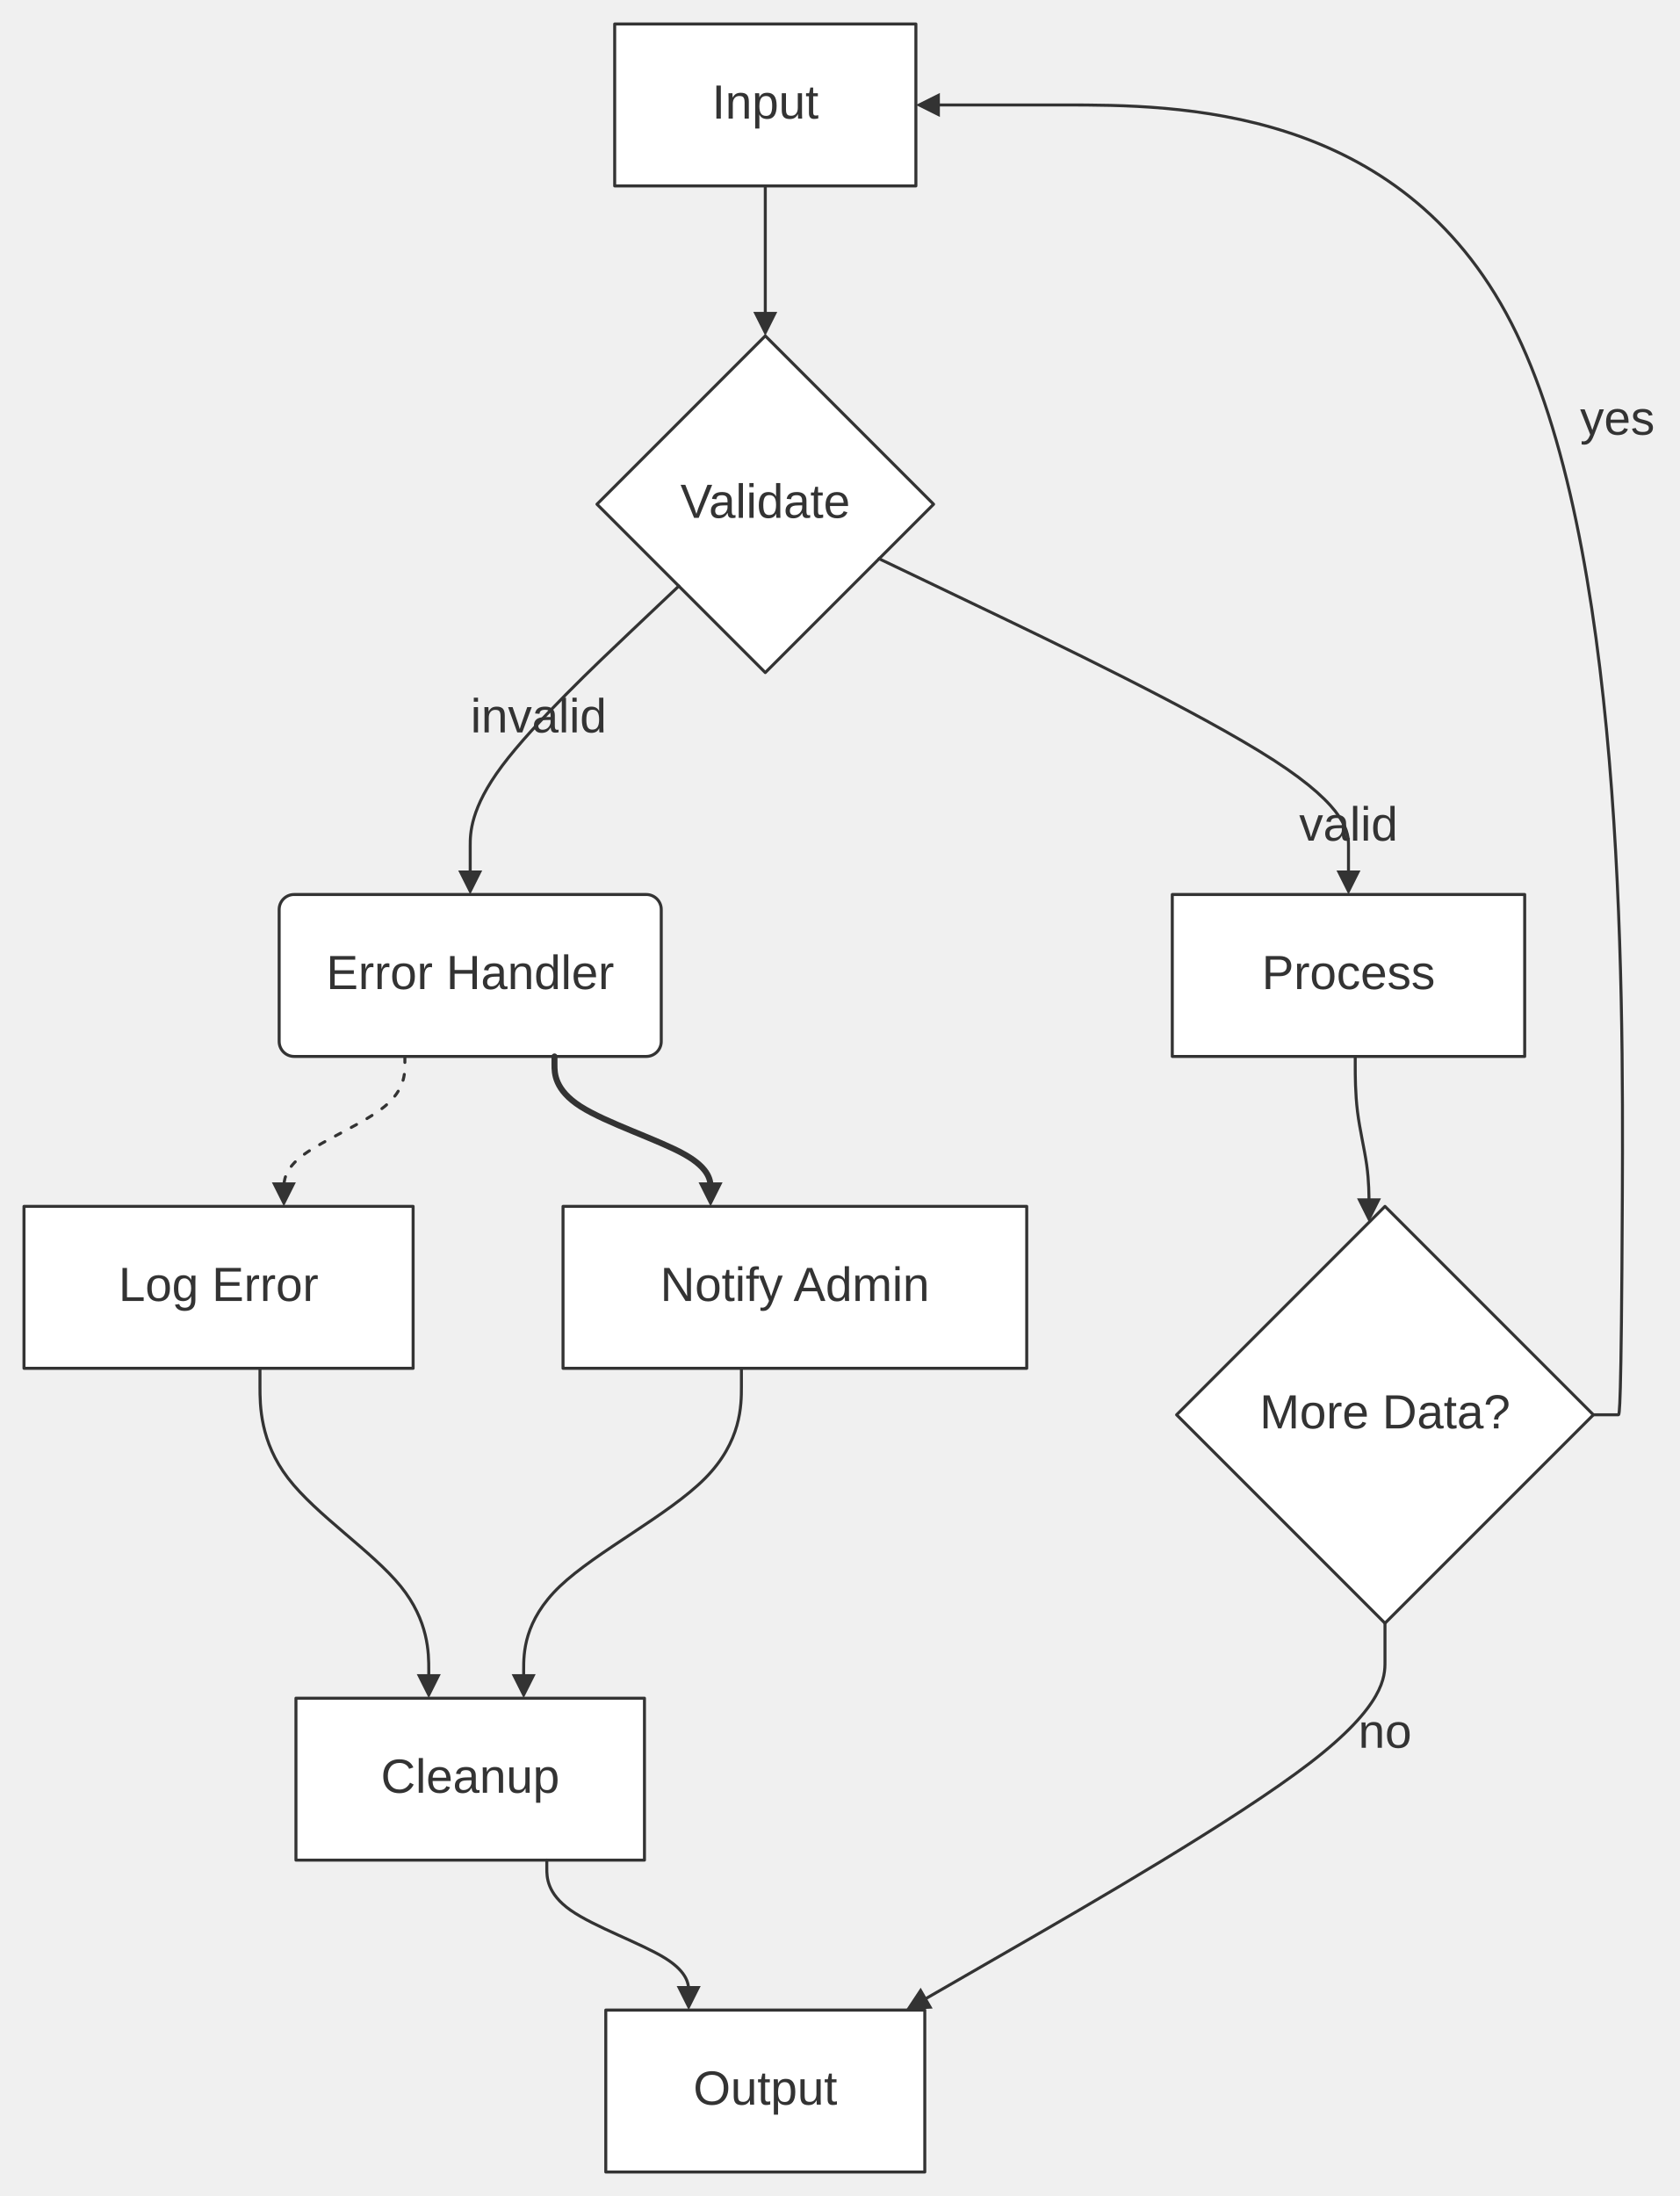
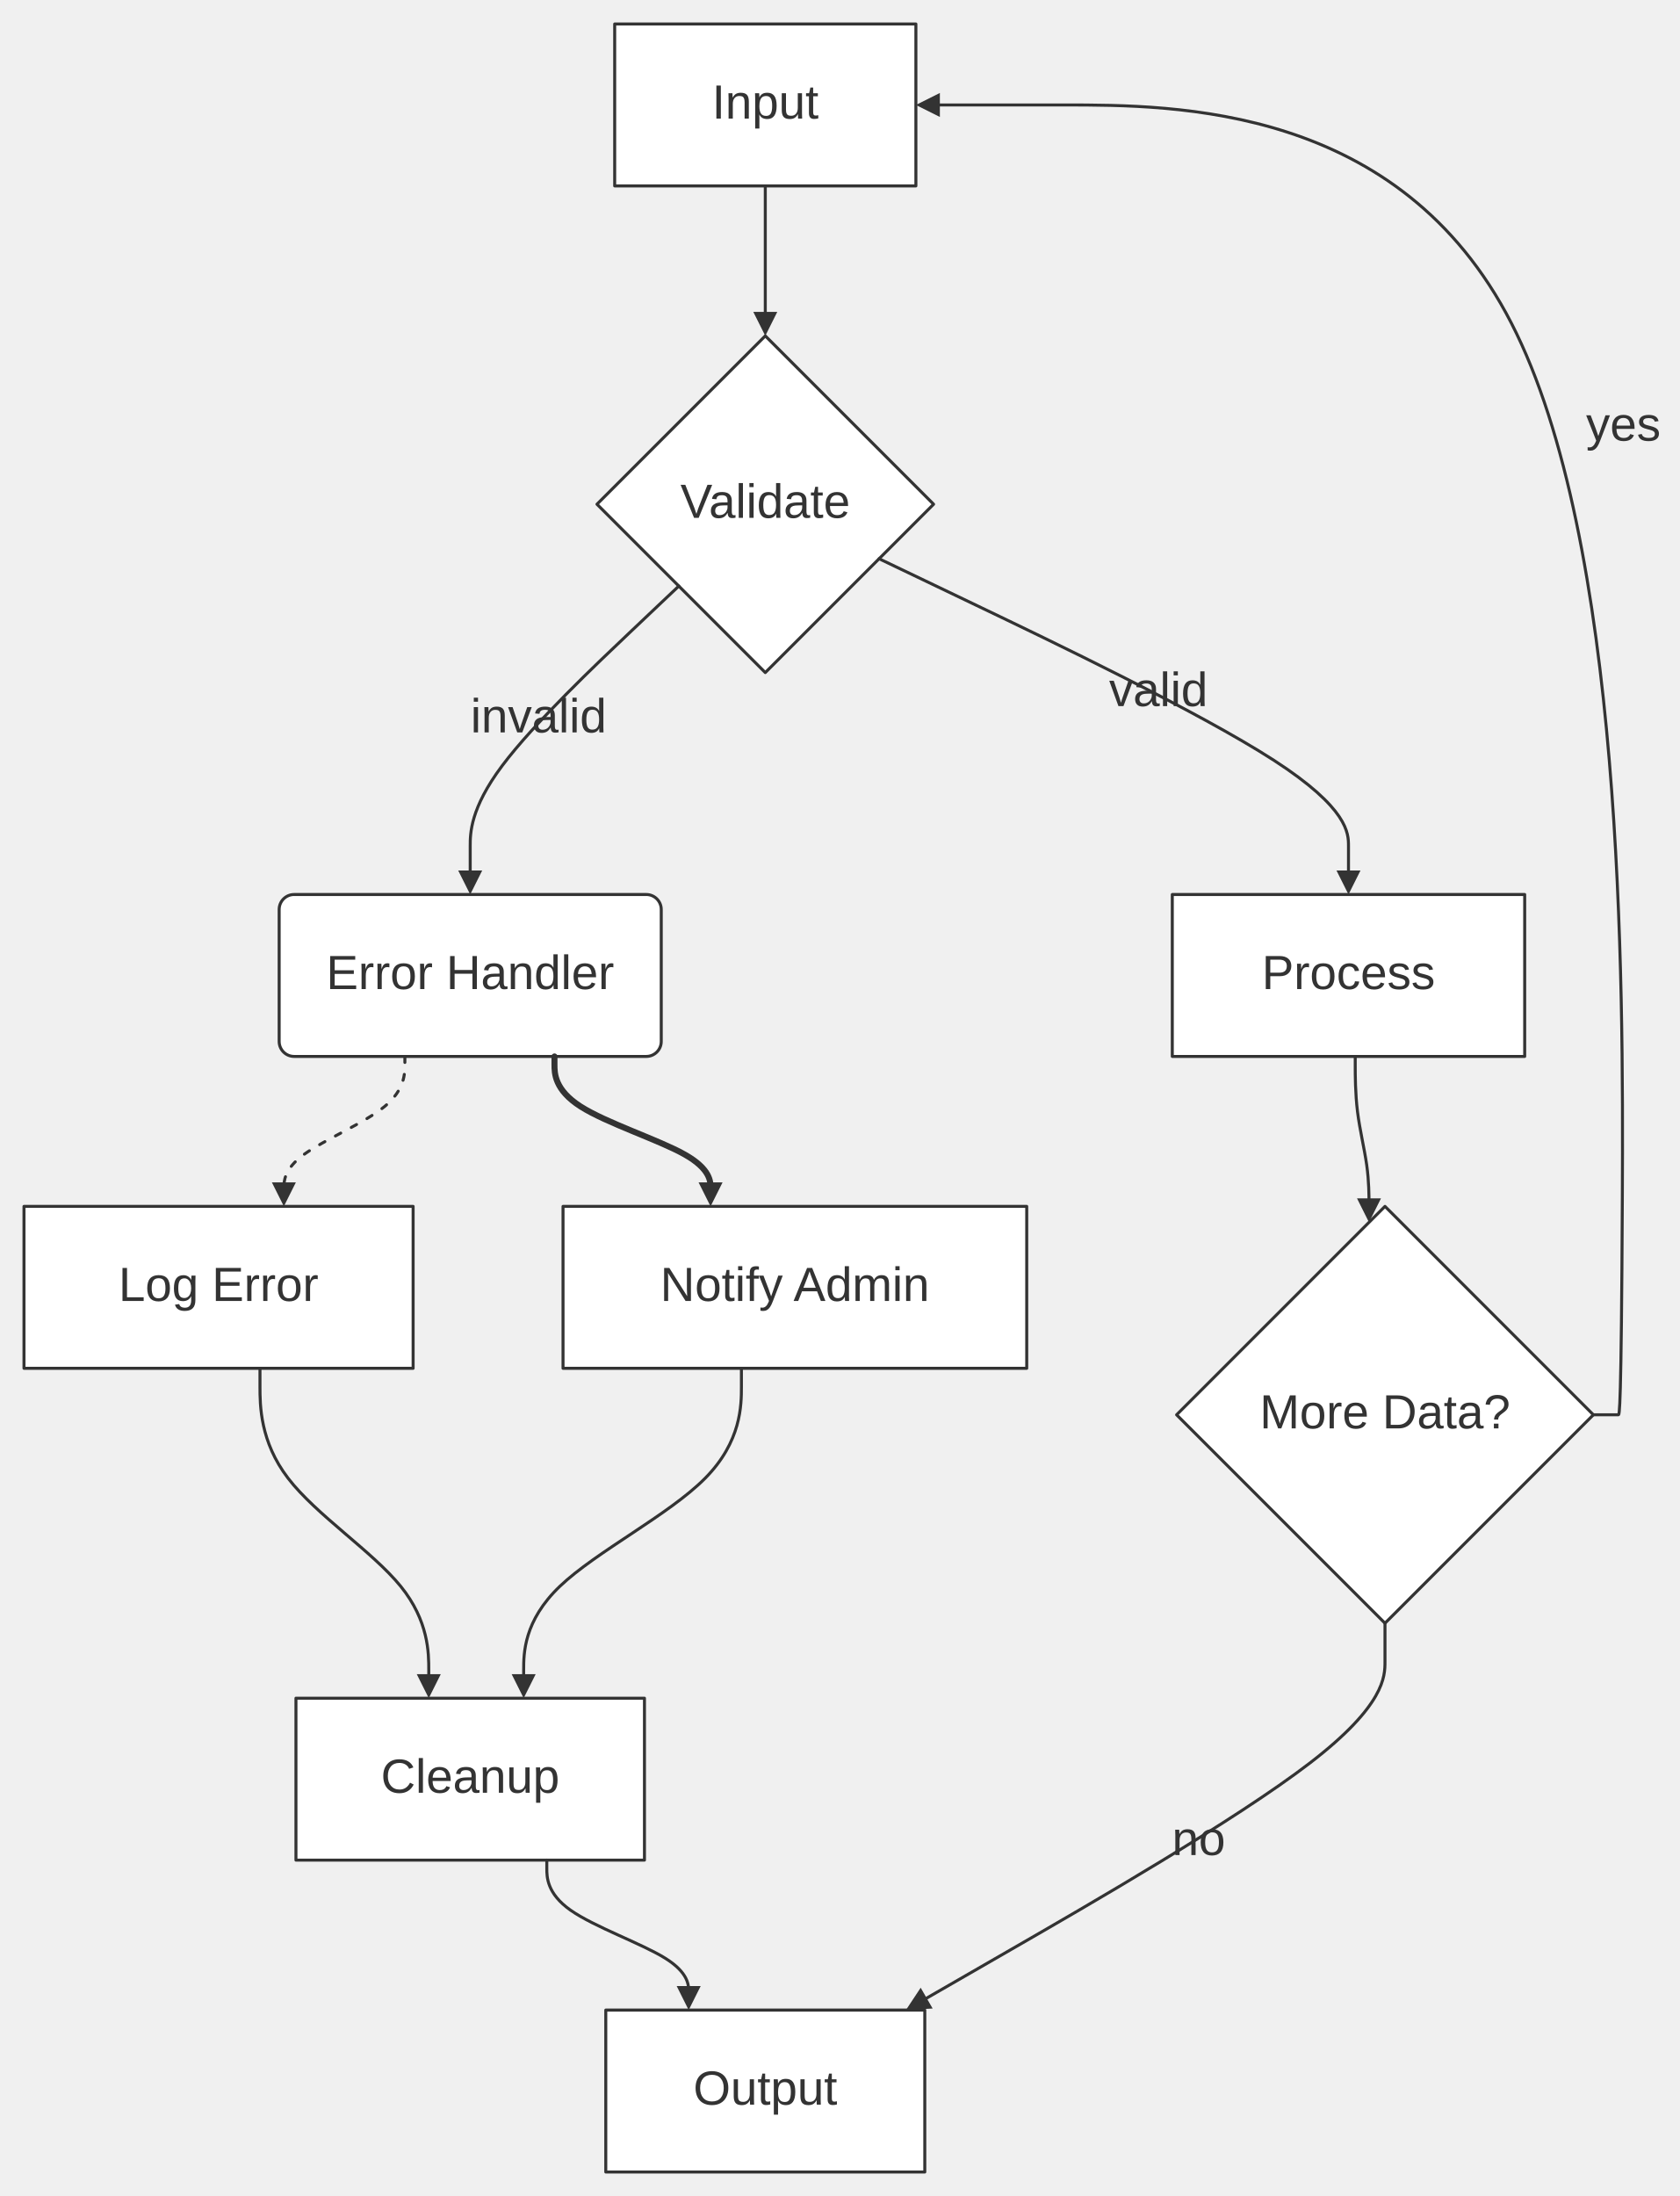
<svg xmlns="http://www.w3.org/2000/svg" width="100%" viewBox="0 0 560.25 732.28" style="max-width: 560.25px; background-color: transparent;" font-family="&quot;trebuchet ms&quot;, verdana, arial, sans-serif" font-size="16.00">
  <defs>
    <marker id="arrowhead" viewBox="0 0 10.00 10.00" refX="5.00" refY="5.00" markerWidth="8.00" markerHeight="8.00" orient="auto-start-reverse" markerUnits="userSpaceOnUse">
      <path d="M 0 0 L 10.00 5.00 L 0 10.00 z" fill="#333" />
    </marker>
    <marker id="crosshead" viewBox="0 0 11.00 11.00" refX="12.00" refY="5.20" markerWidth="11.00" markerHeight="11.00" orient="auto-start-reverse" markerUnits="userSpaceOnUse">
      <path d="M 1,1 l 9,9 M 10,1 l -9,9" stroke="#333" stroke-width="2" />
    </marker>
    <marker id="circlehead" viewBox="0 0 12.00 12.00" refX="11.00" refY="6.00" markerWidth="12.00" markerHeight="12.00" orient="auto-start-reverse" markerUnits="userSpaceOnUse">
      <circle cx="6" cy="6" r="5" stroke="#333" stroke-width="1" fill="white" />
    </marker>
    <marker id="open-arrowhead" viewBox="0 0 10.00 10.00" refX="5.00" refY="5.00" markerWidth="8.00" markerHeight="8.00" orient="auto-start-reverse" markerUnits="userSpaceOnUse">
      <polygon points="0,0 10.00,5.00 0,10.00" fill="white" stroke="#333" stroke-width="1" />
    </marker>
    <marker id="diamondhead" viewBox="0 0 12.00 12.00" refX="6.00" refY="6.00" markerWidth="12.00" markerHeight="12.00" orient="auto-start-reverse" markerUnits="userSpaceOnUse">
      <polygon points="0,6.00 6.00,0 12.00,6.00 6.00,12.00" fill="#333" />
    </marker>
    <marker id="open-diamondhead" viewBox="0 0 12.00 12.00" refX="6.00" refY="6.00" markerWidth="12.00" markerHeight="12.00" orient="auto-start-reverse" markerUnits="userSpaceOnUse">
      <polygon points="0,6.00 6.00,0 12.00,6.00 6.00,12.00" fill="white" stroke="#333" stroke-width="1" />
    </marker>
  </defs>
  <g transform="translate(0.00,0.00)">
    <g class="nodes">
      <rect x="205.02" y="8.00" width="100.46" height="54.00" fill="white" stroke="#333" stroke-width="1.00" stroke-linejoin="round" />
      <text x="255.25" y="35.00" text-anchor="middle" dominant-baseline="middle" fill="#333">Input</text>
      <polygon points="255.25,112.00 311.39,168.14 255.25,224.28 199.11,168.14" fill="white" stroke="#333" stroke-width="1.00" stroke-linejoin="round" />
      <text x="255.25" y="168.14" text-anchor="middle" dominant-baseline="middle" fill="#333">Validate</text>
      <rect x="391.00" y="298.28" width="117.54" height="54.00" fill="white" stroke="#333" stroke-width="1.00" stroke-linejoin="round" />
      <text x="449.77" y="325.28" text-anchor="middle" dominant-baseline="middle" fill="#333">Process</text>
      <rect x="93.11" y="298.28" width="127.44" height="54.00" rx="5.00" ry="5.00" fill="white" stroke="#333" stroke-width="1.00" stroke-linejoin="round" />
      <text x="156.83" y="325.28" text-anchor="middle" dominant-baseline="middle" fill="#333">Error Handler</text>
      <polygon points="461.94,402.28 531.45,471.78 461.94,541.28 392.44,471.78" fill="white" stroke="#333" stroke-width="1.00" stroke-linejoin="round" />
      <text x="461.94" y="471.78" text-anchor="middle" dominant-baseline="middle" fill="#333">More Data?</text>
      <rect x="202.05" y="670.28" width="106.40" height="54.00" fill="white" stroke="#333" stroke-width="1.00" stroke-linejoin="round" />
      <text x="255.25" y="697.28" text-anchor="middle" dominant-baseline="middle" fill="#333">Output</text>
      <rect x="8.00" y="402.28" width="129.79" height="54.00" fill="white" stroke="#333" stroke-width="1.00" stroke-linejoin="round" />
      <text x="72.89" y="429.28" text-anchor="middle" dominant-baseline="middle" fill="#333">Log Error</text>
      <rect x="187.79" y="402.28" width="154.66" height="54.00" fill="white" stroke="#333" stroke-width="1.00" stroke-linejoin="round" />
      <text x="265.11" y="429.28" text-anchor="middle" dominant-baseline="middle" fill="#333">Notify Admin</text>
      <rect x="98.71" y="566.28" width="116.24" height="54.00" fill="white" stroke="#333" stroke-width="1.00" stroke-linejoin="round" />
      <text x="156.83" y="593.28" text-anchor="middle" dominant-baseline="middle" fill="#333">Cleanup</text>
    </g>
    <g class="edgePaths">
      <path d="M255.25,62.00 L255.25,64.78 C255.25,67.56 255.25,73.11 255.25,78.67 C255.25,84.22 255.25,89.78 255.25,94.67 C255.25,99.56 255.25,103.78 255.25,105.89 L255.25,108.00" stroke="#333" stroke-width="1.00" fill="none" stroke-linecap="round" stroke-linejoin="round" marker-end="url(#arrowhead)" />
      <path d="M293.21,186.32 L300.43,189.77 L325.32,201.69 C350.21,213.61 399.99,237.44 424.88,253.53 C449.77,269.61 449.77,277.95 449.77,282.11 L449.77,286.28 L449.77,294.28" stroke="#333" stroke-width="1.00" fill="none" stroke-linecap="round" stroke-linejoin="round" marker-end="url(#arrowhead)" />
      <path d="M226.40,195.44 L220.59,200.93 L209.97,210.99 C199.34,221.05 178.09,241.16 167.46,255.39 C156.83,269.61 156.83,277.95 156.83,282.11 L156.83,286.28 L156.83,294.28" stroke="#333" stroke-width="1.00" fill="none" stroke-linecap="round" stroke-linejoin="round" marker-end="url(#arrowhead)" />
      <path d="M452.02,352.28 L452.02,355.35 C452.02,358.43 452.02,364.57 452.78,370.72 C453.55,376.87 455.08,383.02 455.85,388.50 C456.61,393.98 456.61,398.80 456.61,401.20 L456.61,403.61" stroke="#333" stroke-width="1.00" fill="none" stroke-linecap="round" stroke-linejoin="round" marker-end="url(#arrowhead)" />
      <path d="M531.45,471.78 L539.45,471.78 L539.78,471.78 C540.11,471.78 540.78,471.78 541.11,398.98 C541.45,326.19 541.45,180.59 504.12,107.80 C466.79,35.00 392.13,35.00 354.81,35.00 L317.48,35.00 L309.48,35.00" stroke="#333" stroke-width="1.00" fill="none" stroke-linecap="round" stroke-linejoin="round" marker-end="url(#arrowhead)" />
      <path d="M135.04,352.28 L135.04,355.06 C135.04,357.83 135.04,363.39 128.31,368.95 C121.59,374.50 108.14,380.06 101.41,384.95 C94.68,389.83 94.68,394.06 94.68,396.17 L94.68,398.28" stroke="#333" stroke-width="1.00" fill="none" stroke-linecap="round" stroke-linejoin="round" stroke-dasharray="2.00,4.00" marker-end="url(#arrowhead)" />
      <path d="M184.94,352.28 L184.94,355.06 C184.94,357.83 184.94,363.39 193.62,368.95 C202.30,374.50 219.65,380.06 228.33,384.95 C237.00,389.83 237.00,394.06 237.00,396.17 L237.00,398.28" stroke="#333" stroke-width="2.00" fill="none" stroke-linecap="round" stroke-linejoin="round" marker-end="url(#arrowhead)" />
      <path d="M86.71,456.28 L86.71,462.39 C86.71,468.50 86.71,480.72 96.10,492.95 C105.48,505.17 124.25,517.39 133.63,528.95 C143.01,540.50 143.01,551.39 143.01,556.84 L143.01,562.28" stroke="#333" stroke-width="1.00" fill="none" stroke-linecap="round" stroke-linejoin="round" marker-end="url(#arrowhead)" />
      <path d="M247.29,456.28 L247.29,462.39 C247.29,468.50 247.29,480.72 235.18,492.95 C223.08,505.17 198.87,517.39 186.76,528.95 C174.66,540.50 174.66,551.39 174.66,556.84 L174.66,562.28" stroke="#333" stroke-width="1.00" fill="none" stroke-linecap="round" stroke-linejoin="round" marker-end="url(#arrowhead)" />
      <path d="M182.38,620.28 L182.38,623.06 C182.38,625.84 182.38,631.39 190.27,636.95 C198.15,642.51 213.93,648.06 221.81,652.95 C229.70,657.84 229.70,662.06 229.70,664.17 L229.70,666.28" stroke="#333" stroke-width="1.00" fill="none" stroke-linecap="round" stroke-linejoin="round" marker-end="url(#arrowhead)" />
      <path d="M461.94,541.28 L461.94,549.28 L461.94,554.12 C461.94,558.95 461.94,568.62 437.04,587.79 C412.14,606.95 362.34,635.63 337.44,649.96 L312.54,664.30 L305.61,668.29" stroke="#333" stroke-width="1.00" fill="none" stroke-linecap="round" stroke-linejoin="round" marker-end="url(#arrowhead)" />
    </g>
    <g class="edgeLabels">
-       <text x="449.77" y="275.78" text-anchor="middle" dominant-baseline="middle" fill="#333">valid</text>
+       <text x="386.37" y="230.92" text-anchor="middle" dominant-baseline="middle" fill="#333">valid</text>
      <text x="179.63" y="239.70" text-anchor="middle" dominant-baseline="middle" fill="#333">invalid</text>
-       <text x="539.45" y="140.41" text-anchor="middle" dominant-baseline="middle" fill="#333">yes</text>
-       <text x="461.94" y="578.28" text-anchor="middle" dominant-baseline="middle" fill="#333">no</text>
+       <text x="541.45" y="142.41" text-anchor="middle" dominant-baseline="middle" fill="#333">yes</text>
+       <text x="399.81" y="614.05" text-anchor="middle" dominant-baseline="middle" fill="#333">no</text>
    </g>
  </g>
</svg>
